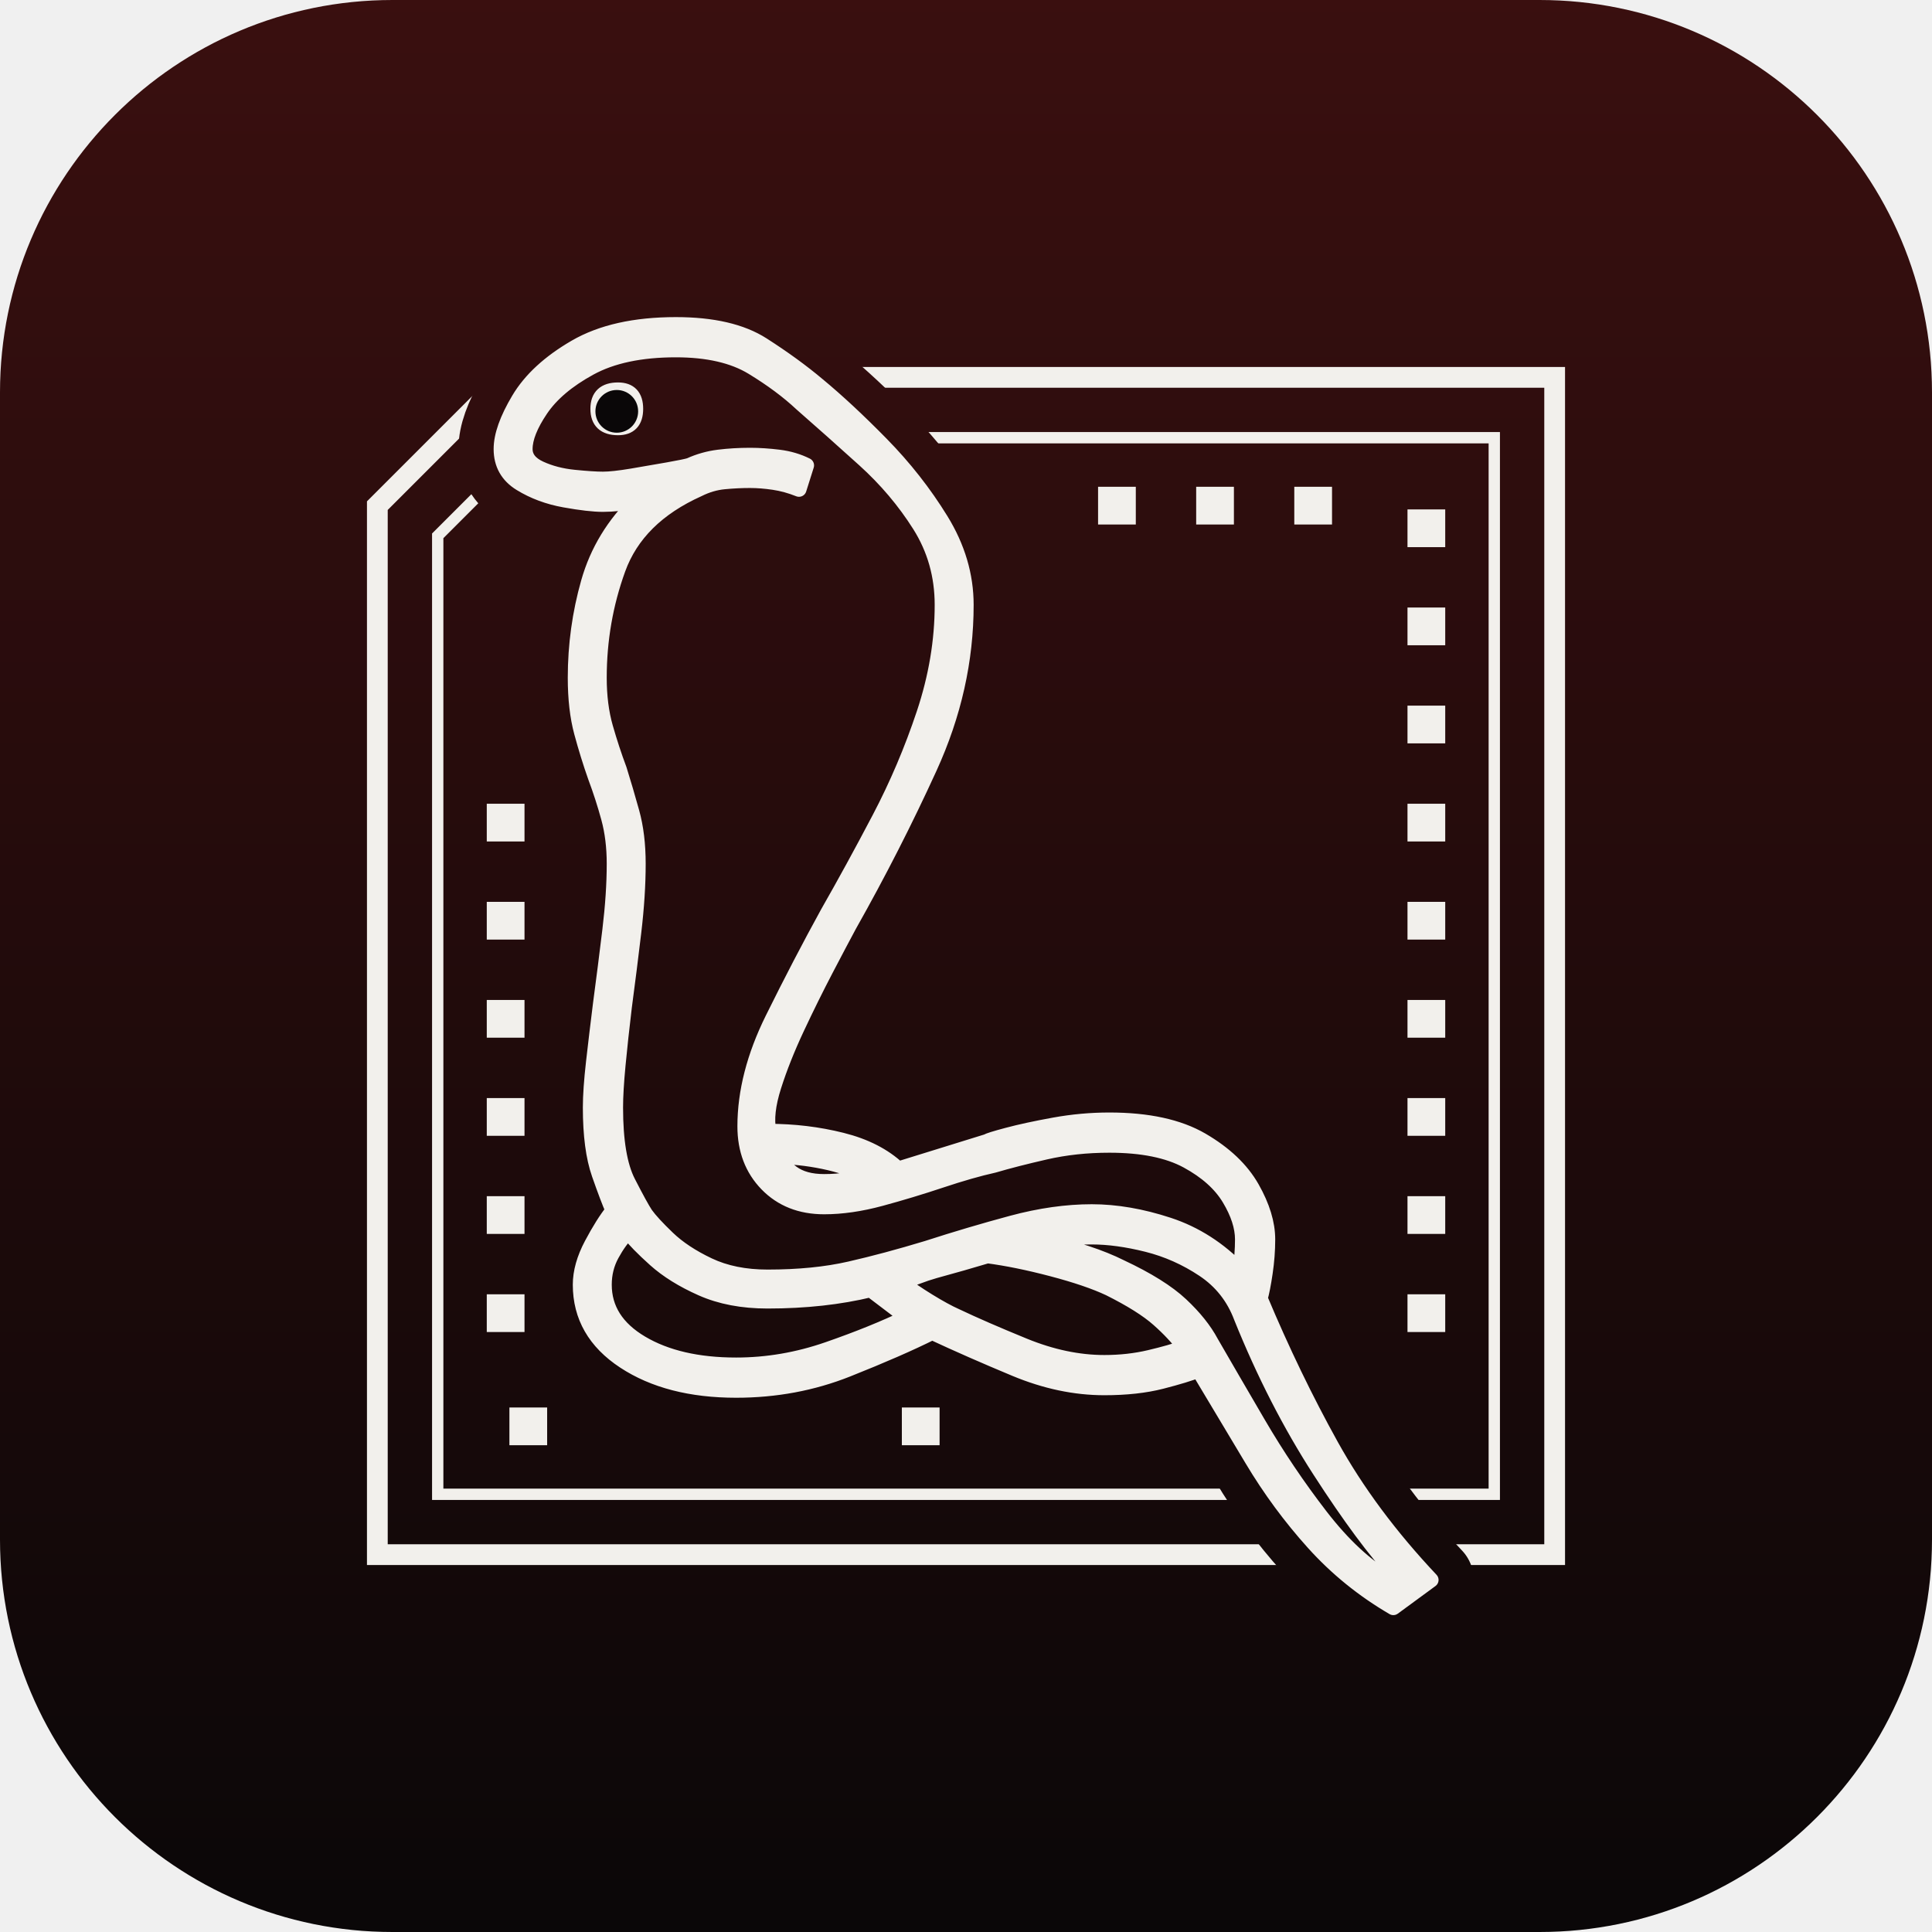
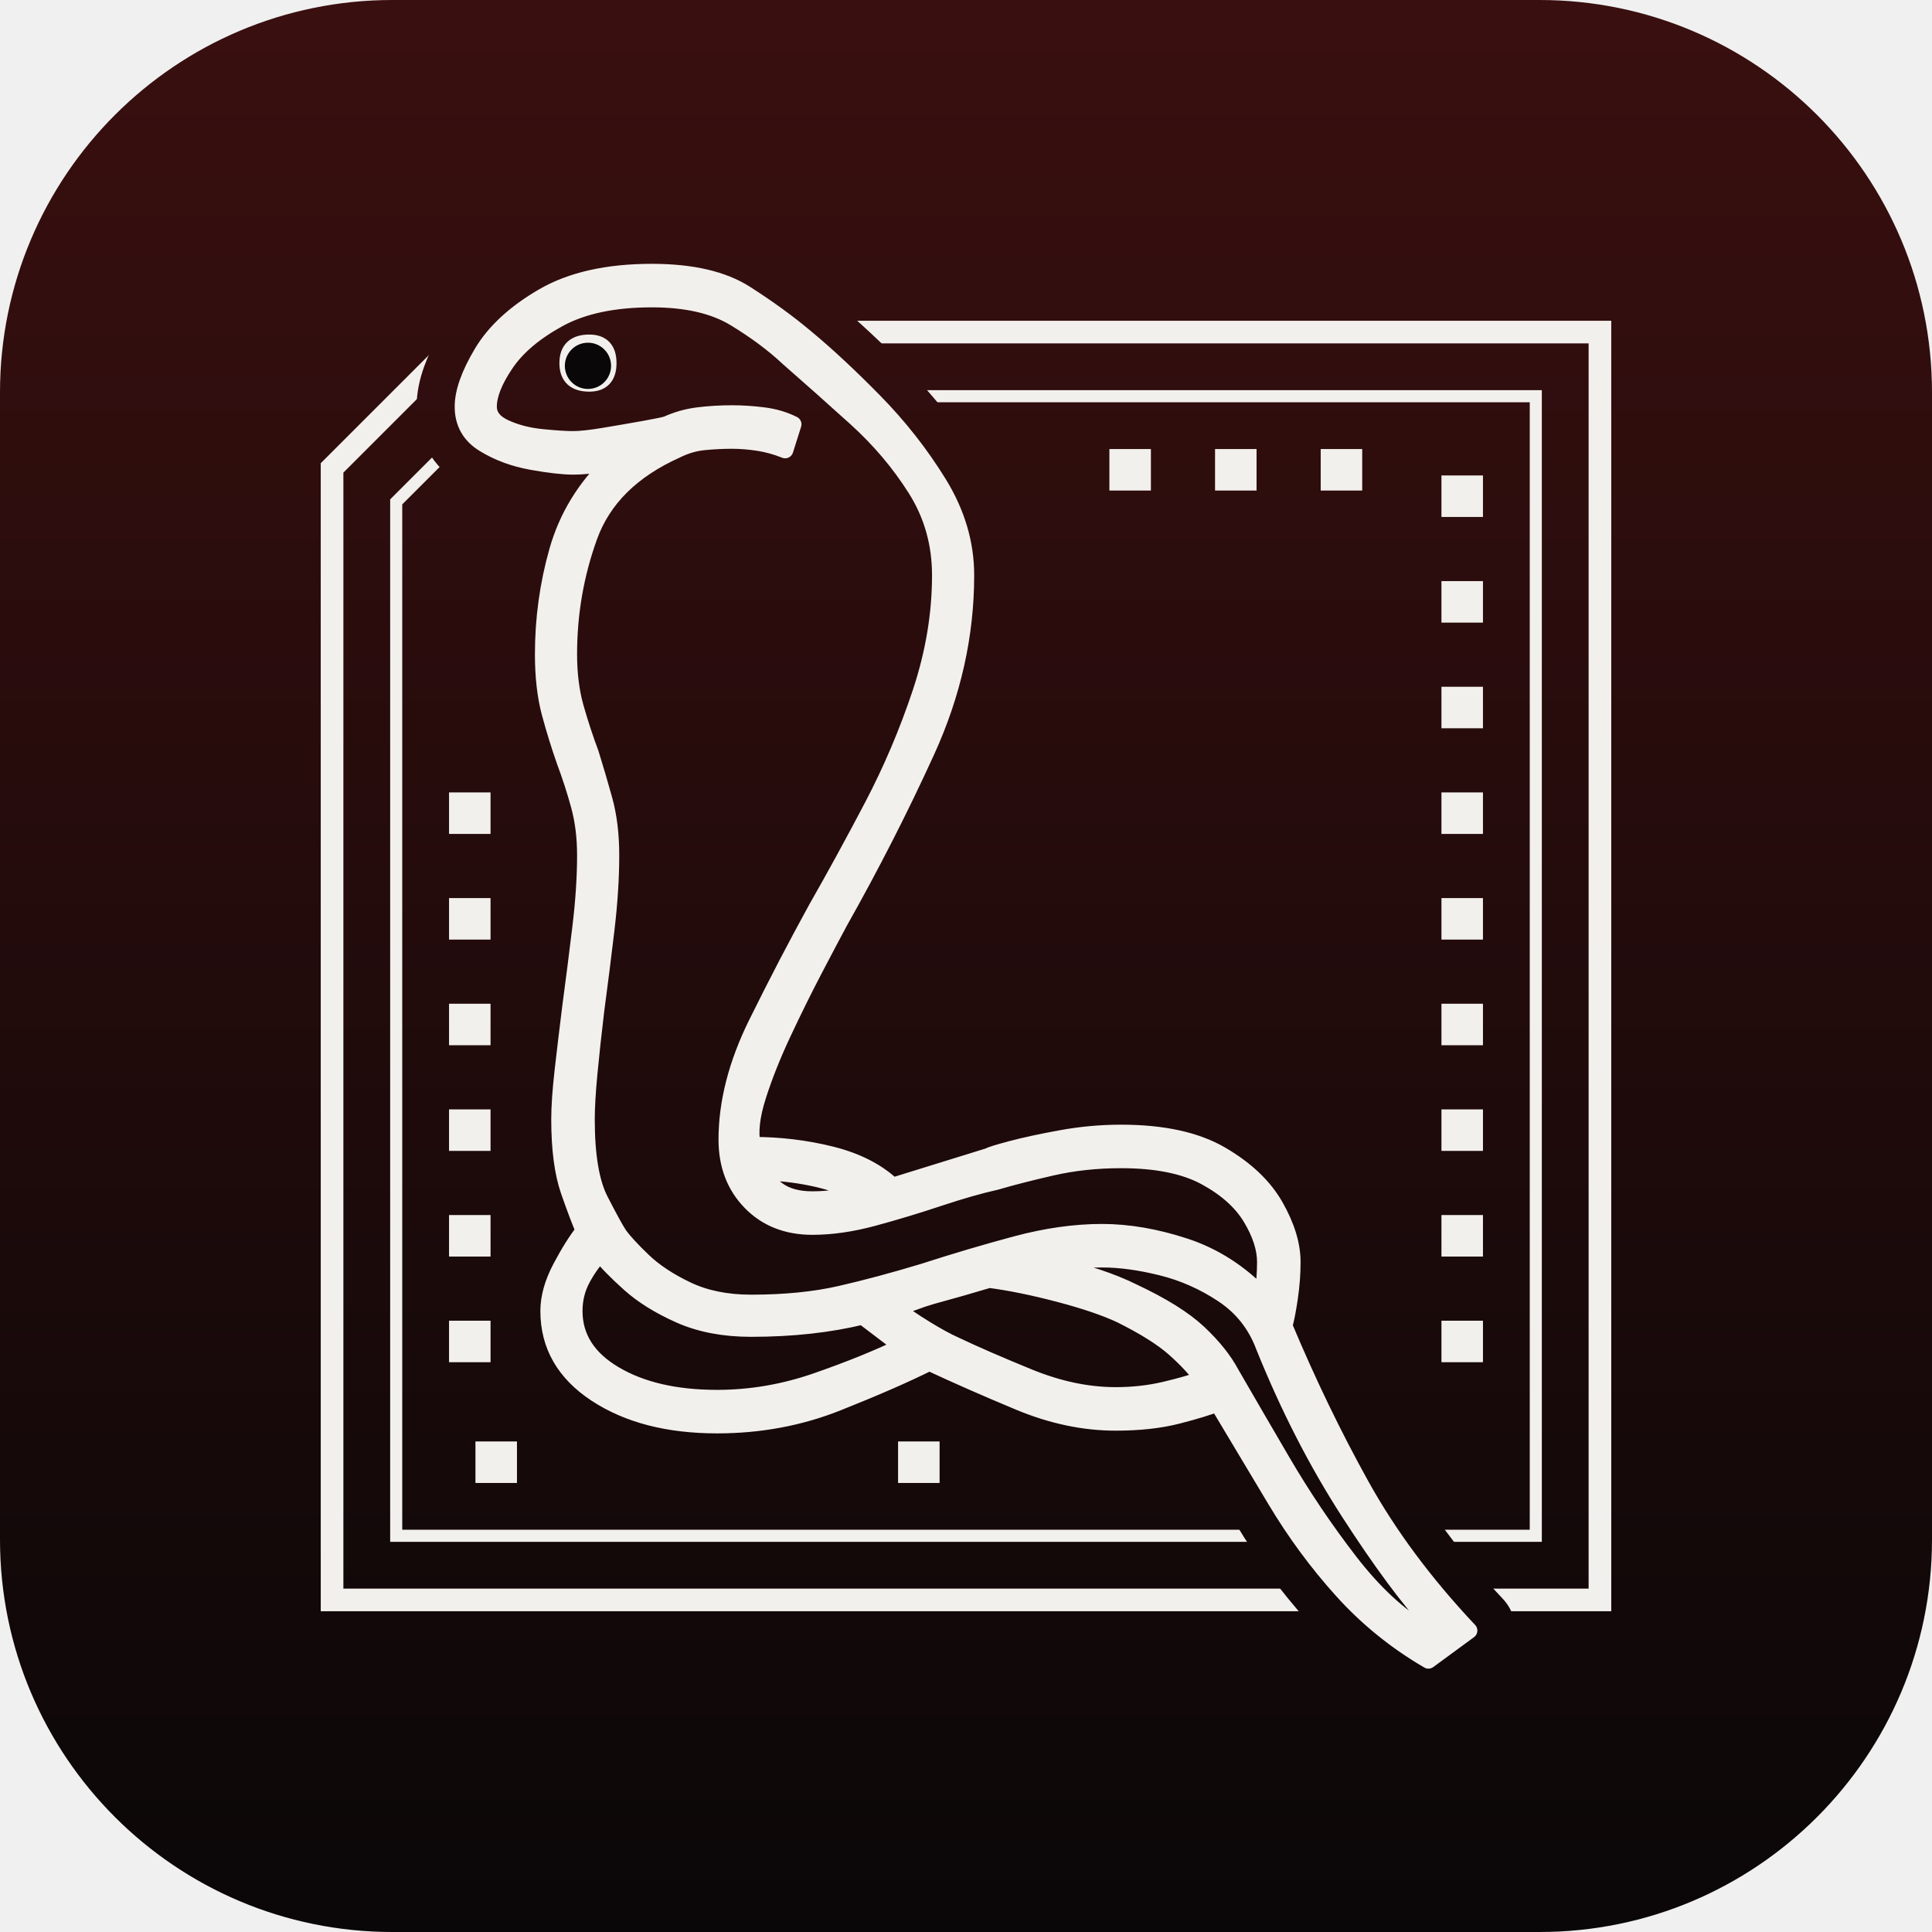
<svg xmlns="http://www.w3.org/2000/svg" viewBox="0 0 512 512" width="512" height="512" role="img" aria-label="shared-ai-research">
  <defs>
    <linearGradient id="bg" x1="0" y1="0" x2="0" y2="1">
      <stop offset="0" stop-color="#3a0f0f" />
      <stop offset="1" stop-color="#0a0708" />
    </linearGradient>
    <mask id="k" maskUnits="userSpaceOnUse" x="0" y="0" width="512" height="512">
      <rect width="512" height="512" fill="#fff" />
-       <g transform="translate(116.5,419.7) scale(0.333,-0.333)">
+       <g transform="translate(105.0,433.2) scale(0.3604,-0.3604)">
        <path d="M759 -19Q723 2 695.5 32.5Q668 63 646.5 99.0Q625 135 604 170Q594 166 574.5 161.0Q555 156 529 156Q494 156 458.0 171.0Q422 186 392 200Q366 187 324.5 170.5Q283 154 236 154Q182 154 147.0 177.0Q112 200 112 238Q112 253 121.0 270.0Q130 287 138 297Q134 306 127.0 326.0Q120 346 120 379Q120 393 122.5 415.0Q125 437 128 461Q132 491 135.5 520.0Q139 549 139 573Q139 593 134.5 609.5Q130 626 124 642Q118 659 113.0 677.5Q108 696 108 721Q108 760 118.5 797.0Q129 834 158 862Q142 859 130 859Q119 859 99.5 862.5Q80 866 64.5 875.5Q49 885 49 903Q49 919 63.0 942.5Q77 966 108.0 984.0Q139 1002 188 1002Q232 1002 257.0 986.0Q282 970 301 954Q324 935 351.5 907.0Q379 879 399.0 846.5Q419 814 419 779Q419 713 390.0 649.5Q361 586 326 524Q319 511 307.5 489.0Q296 467 284.5 442.5Q273 418 266.0 396.0Q259 374 262 360Q292 360 320.0 353.0Q348 346 365 330L436 352Q437 353 452.0 357.0Q467 361 489.0 365.0Q511 369 533 369Q579 369 606.5 353.0Q634 337 646.5 315.0Q659 293 659 274Q659 261 657.0 247.5Q655 234 653 227Q679 165 709.5 110.0Q740 55 789 3ZM261 244Q298 244 326.5 250.5Q355 257 388 267Q422 278 455.5 287.0Q489 296 519 296Q548 296 580.0 285.5Q612 275 637 249Q638 255 638.5 261.5Q639 268 639 274Q639 289 628.5 306.5Q618 324 595.0 336.5Q572 349 533 349Q506 349 482.0 343.5Q458 338 441 333Q423 329 399.0 321.0Q375 313 351.0 306.5Q327 300 306 300Q278 300 260.5 318.0Q243 336 243 364Q243 405 265.0 449.5Q287 494 309 534Q329 569 350.0 609.0Q371 649 385.5 692.5Q400 736 400 779Q400 814 382.0 842.5Q364 871 338.0 894.5Q312 918 288 939Q272 954 249.0 968.0Q226 982 188 982Q146 982 119.5 967.5Q93 953 80.5 934.5Q68 916 68 903Q68 893 80.0 887.5Q92 882 107.0 880.5Q122 879 130 879Q138 879 153.0 881.5Q168 884 182.0 886.5Q196 889 199 890Q210 895 222.0 896.5Q234 898 247 898Q258 898 270.0 896.5Q282 895 292 890L286 871Q276 875 266.0 876.5Q256 878 247 878Q237 878 226.5 877.0Q216 876 206 871Q157 849 142.0 807.5Q127 766 127 721Q127 699 132.0 681.5Q137 664 143 648Q148 632 153.0 614.0Q158 596 158 573Q158 548 154.5 518.5Q151 489 147 459Q144 434 142.0 413.0Q140 392 140 379Q140 339 150.0 319.5Q160 300 164 294Q169 287 181.5 275.0Q194 263 214.0 253.5Q234 244 261 244ZM142 920Q126 920 126 935Q126 950 142 950Q156 950 156 935Q156 920 142 920ZM306 320Q316 320 325.0 321.5Q334 323 341 324Q325 332 305.5 336.0Q286 340 267 340Q271 334 280.5 327.0Q290 320 306 320ZM236 174Q273 174 309.0 186.5Q345 199 372 212L343 234Q306 225 261 225Q231 225 208.5 235.0Q186 245 171.5 258.0Q157 271 150 280Q143 273 137.0 262.0Q131 251 131 238Q131 209 160.5 191.5Q190 174 236 174ZM756 3 762 7Q736 35 700.5 90.0Q665 145 638 212Q629 236 608.0 250.0Q587 264 563.0 270.0Q539 276 519 276Q500 276 481 272Q518 264 542 252Q574 237 590.0 222.0Q606 207 614 192Q629 166 651.5 127.5Q674 89 701.0 54.0Q728 19 756 3ZM529 176Q548 176 565.0 180.0Q582 184 593 188Q585 199 572.0 210.5Q559 222 533 235Q516 243 487.5 250.5Q459 258 436 261Q426 258 415.5 255.0Q405 252 394 249Q387 247 380.5 244.5Q374 242 367 240Q376 233 389.0 225.0Q402 217 411 213Q432 203 465.0 189.5Q498 176 529 176Z" fill="#000" stroke="#000" stroke-width="68" stroke-linejoin="round" />
      </g>
    </mask>
  </defs>
  <rect width="512" height="512" rx="104" fill="url(#bg)" />
  <g mask="url(#k)" stroke="#f2f0ec" stroke-linejoin="miter">
-     <path d="M134 100 H412 V412 H100 V134 Z" fill="none" stroke-width="5.5" />
-     <path d="M142 116 H396 V396 H116 V142 Z" fill="none" stroke-width="3" />
+     <path d="M124 88 H424 V424 H88 V124 Z" fill="none" stroke-width="6" />
+     <path d="M133 105 H407 V407 H105 V133 Z" fill="none" stroke-width="3.2" />
    <g fill="#f2f0ec" stroke="none">
-       <rect x="129" y="213" width="10" height="10" />
-       <rect x="129" y="239" width="10" height="10" />
-       <rect x="129" y="265" width="10" height="10" />
-       <rect x="129" y="291" width="10" height="10" />
-       <rect x="129" y="317" width="10" height="10" />
-       <rect x="129" y="343" width="10" height="10" />
-       <rect x="135" y="373" width="10" height="10" />
-       <rect x="239" y="373" width="10" height="10" />
-       <rect x="291" y="129" width="10" height="10" />
-       <rect x="317" y="129" width="10" height="10" />
-       <rect x="343" y="129" width="10" height="10" />
-       <rect x="373" y="135" width="10" height="10" />
-       <rect x="373" y="161" width="10" height="10" />
-       <rect x="373" y="187" width="10" height="10" />
-       <rect x="373" y="213" width="10" height="10" />
-       <rect x="373" y="239" width="10" height="10" />
-       <rect x="373" y="265" width="10" height="10" />
-       <rect x="373" y="291" width="10" height="10" />
-       <rect x="373" y="317" width="10" height="10" />
-       <rect x="373" y="343" width="10" height="10" />
+       <rect x="119" y="210" width="11" height="11" />
+       <rect x="119" y="238" width="11" height="11" />
+       <rect x="119" y="266" width="11" height="11" />
+       <rect x="119" y="294" width="11" height="11" />
+       <rect x="119" y="322" width="11" height="11" />
+       <rect x="119" y="350" width="11" height="11" />
+       <rect x="126" y="382" width="11" height="11" />
+       <rect x="238" y="382" width="11" height="11" />
+       <rect x="294" y="119" width="11" height="11" />
+       <rect x="322" y="119" width="11" height="11" />
+       <rect x="350" y="119" width="11" height="11" />
+       <rect x="382" y="126" width="11" height="11" />
+       <rect x="382" y="154" width="11" height="11" />
+       <rect x="382" y="182" width="11" height="11" />
+       <rect x="382" y="210" width="11" height="11" />
+       <rect x="382" y="238" width="11" height="11" />
+       <rect x="382" y="266" width="11" height="11" />
+       <rect x="382" y="294" width="11" height="11" />
+       <rect x="382" y="322" width="11" height="11" />
+       <rect x="382" y="350" width="11" height="11" />
    </g>
  </g>
-   <g transform="translate(116.5,419.7) scale(0.333,-0.333)">
+   <g transform="translate(105.0,433.2) scale(0.3604,-0.3604)">
    <path d="M759 -19Q723 2 695.5 32.5Q668 63 646.5 99.0Q625 135 604 170Q594 166 574.5 161.0Q555 156 529 156Q494 156 458.0 171.0Q422 186 392 200Q366 187 324.5 170.5Q283 154 236 154Q182 154 147.0 177.0Q112 200 112 238Q112 253 121.0 270.0Q130 287 138 297Q134 306 127.0 326.0Q120 346 120 379Q120 393 122.5 415.0Q125 437 128 461Q132 491 135.5 520.0Q139 549 139 573Q139 593 134.5 609.5Q130 626 124 642Q118 659 113.0 677.5Q108 696 108 721Q108 760 118.5 797.0Q129 834 158 862Q142 859 130 859Q119 859 99.5 862.5Q80 866 64.5 875.5Q49 885 49 903Q49 919 63.0 942.5Q77 966 108.0 984.0Q139 1002 188 1002Q232 1002 257.0 986.0Q282 970 301 954Q324 935 351.5 907.0Q379 879 399.0 846.5Q419 814 419 779Q419 713 390.0 649.5Q361 586 326 524Q319 511 307.5 489.0Q296 467 284.5 442.5Q273 418 266.0 396.0Q259 374 262 360Q292 360 320.0 353.0Q348 346 365 330L436 352Q437 353 452.0 357.0Q467 361 489.0 365.0Q511 369 533 369Q579 369 606.5 353.0Q634 337 646.5 315.0Q659 293 659 274Q659 261 657.0 247.5Q655 234 653 227Q679 165 709.5 110.0Q740 55 789 3ZM261 244Q298 244 326.5 250.5Q355 257 388 267Q422 278 455.5 287.0Q489 296 519 296Q548 296 580.0 285.5Q612 275 637 249Q638 255 638.5 261.5Q639 268 639 274Q639 289 628.5 306.5Q618 324 595.0 336.5Q572 349 533 349Q506 349 482.0 343.5Q458 338 441 333Q423 329 399.0 321.0Q375 313 351.0 306.5Q327 300 306 300Q278 300 260.5 318.0Q243 336 243 364Q243 405 265.0 449.5Q287 494 309 534Q329 569 350.0 609.0Q371 649 385.5 692.5Q400 736 400 779Q400 814 382.0 842.5Q364 871 338.0 894.5Q312 918 288 939Q272 954 249.0 968.0Q226 982 188 982Q146 982 119.5 967.5Q93 953 80.5 934.5Q68 916 68 903Q68 893 80.0 887.5Q92 882 107.0 880.5Q122 879 130 879Q138 879 153.0 881.5Q168 884 182.0 886.5Q196 889 199 890Q210 895 222.0 896.5Q234 898 247 898Q258 898 270.0 896.5Q282 895 292 890L286 871Q276 875 266.0 876.5Q256 878 247 878Q237 878 226.5 877.0Q216 876 206 871Q157 849 142.0 807.5Q127 766 127 721Q127 699 132.0 681.5Q137 664 143 648Q148 632 153.0 614.0Q158 596 158 573Q158 548 154.5 518.5Q151 489 147 459Q144 434 142.0 413.0Q140 392 140 379Q140 339 150.0 319.5Q160 300 164 294Q169 287 181.5 275.0Q194 263 214.0 253.5Q234 244 261 244ZM142 920Q126 920 126 935Q126 950 142 950Q156 950 156 935Q156 920 142 920ZM306 320Q316 320 325.0 321.5Q334 323 341 324Q325 332 305.5 336.0Q286 340 267 340Q271 334 280.5 327.0Q290 320 306 320ZM236 174Q273 174 309.0 186.5Q345 199 372 212L343 234Q306 225 261 225Q231 225 208.5 235.0Q186 245 171.5 258.0Q157 271 150 280Q143 273 137.0 262.0Q131 251 131 238Q131 209 160.5 191.5Q190 174 236 174ZM756 3 762 7Q736 35 700.5 90.0Q665 145 638 212Q629 236 608.0 250.0Q587 264 563.0 270.0Q539 276 519 276Q500 276 481 272Q518 264 542 252Q574 237 590.0 222.0Q606 207 614 192Q629 166 651.5 127.5Q674 89 701.0 54.0Q728 19 756 3ZM529 176Q548 176 565.0 180.0Q582 184 593 188Q585 199 572.0 210.5Q559 222 533 235Q516 243 487.5 250.5Q459 258 436 261Q426 258 415.5 255.0Q405 252 394 249Q387 247 380.5 244.5Q374 242 367 240Q376 233 389.0 225.0Q402 217 411 213Q432 203 465.0 189.5Q498 176 529 176Z" fill="#f2f0ec" stroke="#f2f0ec" stroke-width="12" stroke-linejoin="round" />
    <circle cx="141" cy="933" r="17" fill="#0a0708" />
  </g>
</svg>
